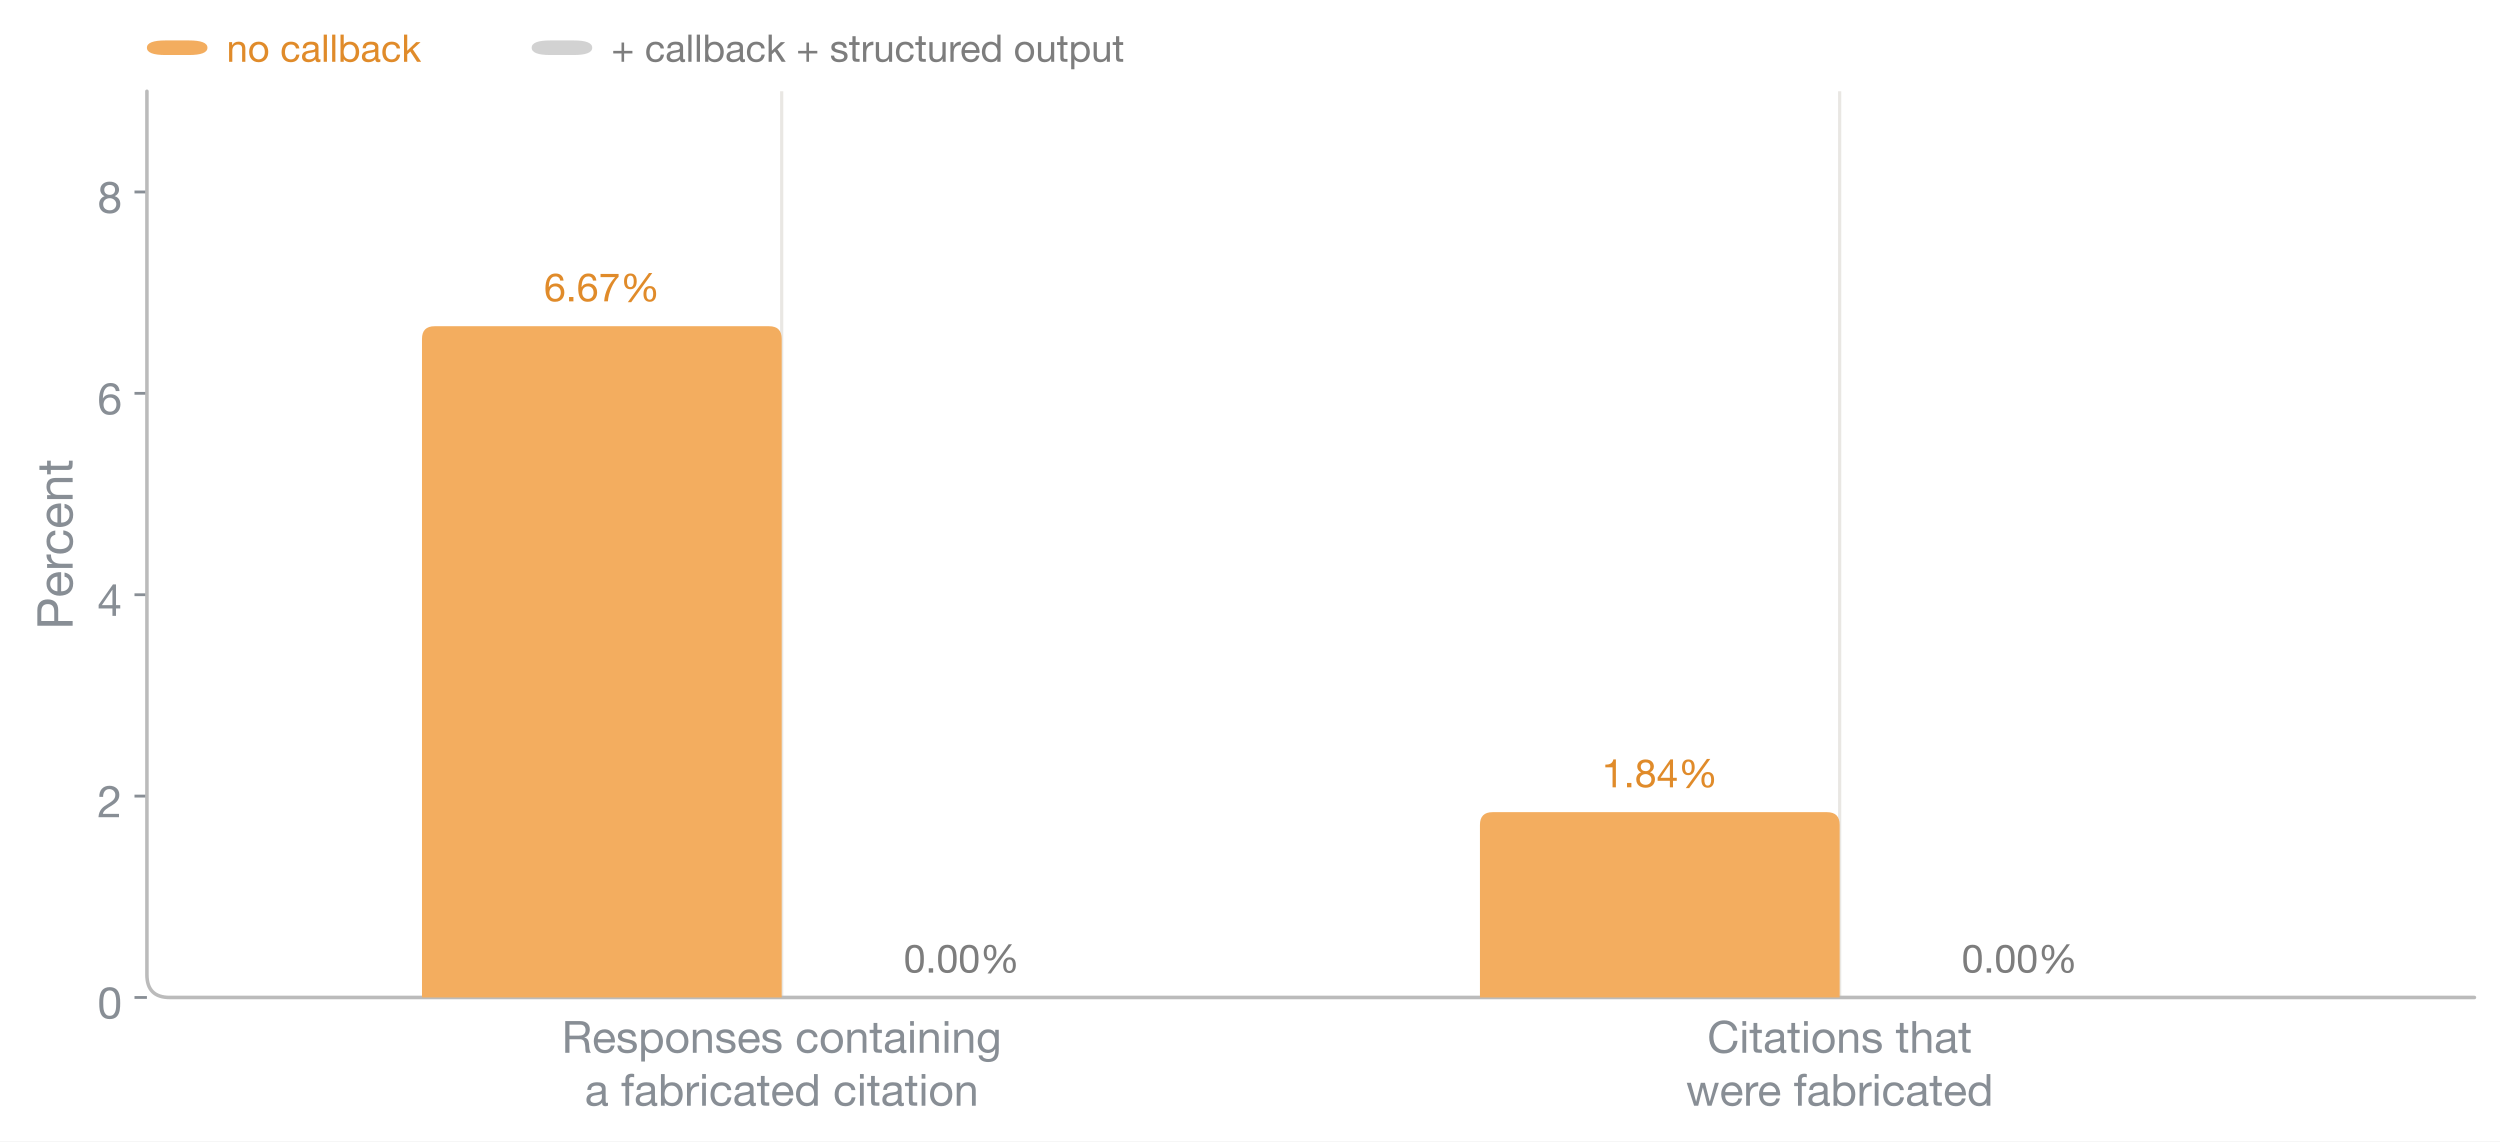
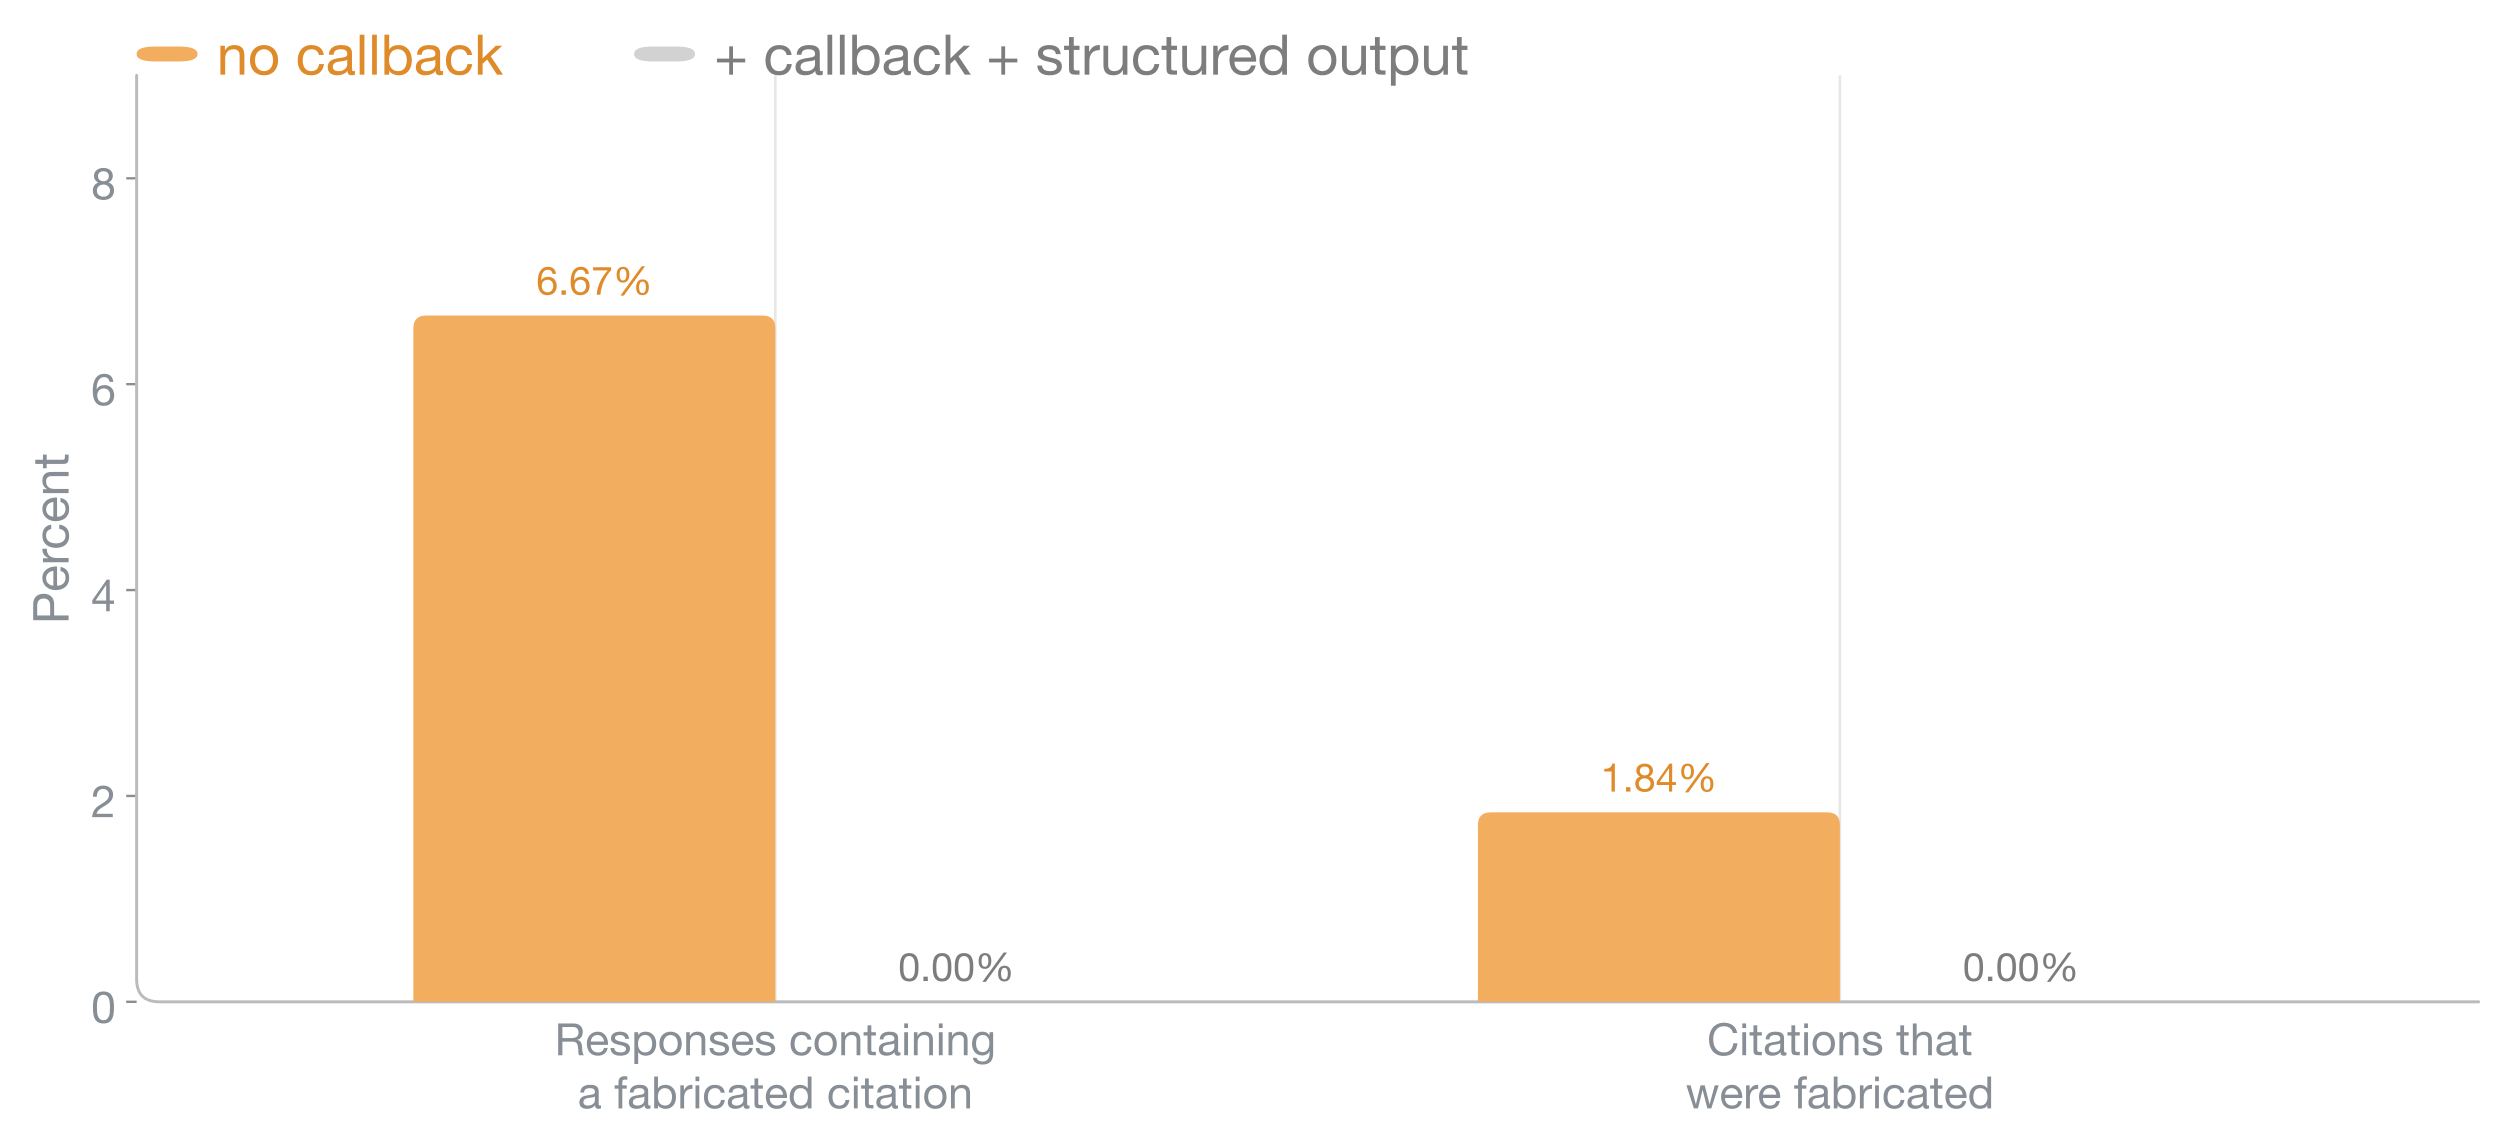
- <svg xmlns="http://www.w3.org/2000/svg" xmlns:xlink="http://www.w3.org/1999/xlink" width="704.064pt" height="321.44pt" viewBox="0 0 704.064 321.44" version="1.1">
+ <svg xmlns="http://www.w3.org/2000/svg" xmlns:xlink="http://www.w3.org/1999/xlink" width="841.996pt" height="383.902pt" viewBox="0 0 841.996 383.902" version="1.1">
  <defs>
    <style type="text/css">*{stroke-linejoin: round; stroke-linecap: butt}</style>
  </defs>
  <g id="figure_1">
    <g id="patch_1">
-       <path d="M 0 321.44  L 704.064 321.44  L 704.064 0  L 0 0  z " style="fill: #ffffff" />
+       <path d="M 0 383.902  L 841.996 383.902  L 841.996 0  L 0 0  z " style="fill: #ffffff" />
    </g>
    <g id="axes_1">
      <g id="patch_2">
-         <path d="M 41.376 280.915  L 696.864 280.915  L 696.864 25.706  L 41.376 25.706  z " style="fill: #ffffff" />
+         <path d="M 46.011 337.412  L 834.796 337.412  L 834.796 25.38  L 46.011 25.38  z " style="fill: #ffffff" />
      </g>
      <g id="matplotlib.axis_1">
        <g id="xtick_1">
          <g id="line2d_1">
-             <path d="M 220.145 280.915  L 220.145 25.706  " clip-path="url(#p38c1199df5)" style="fill: none; stroke: #e9e7e3; stroke-width: 0.9; stroke-linecap: square" />
+             <path d="M 261.134 337.412  L 261.134 25.38  " clip-path="url(#p7d09d16cf0)" style="fill: none; stroke: #e9e7e3; stroke-width: 0.9; stroke-linecap: square" />
          </g>
          <g id="line2d_2" />
          <g id="text_1">
-             <g style="fill: #888e95" transform="translate(158.2137 296.4899) scale(0.125 -0.125)">
+             <g style="fill: #888e95" transform="translate(186.8164 355.4019) scale(0.15 -0.15)">
              <defs>
                <path id="HelveticaNeue-39" d="M 499 4570  L 499 0  L 1107 0  L 1107 1952  L 2592 1952  Q 2816 1952 2950 1885  Q 3085 1818 3168 1706  Q 3251 1594 3289 1443  Q 3328 1293 3354 1126  Q 3386 960 3392 787  Q 3398 614 3404 464  Q 3411 314 3433 192  Q 3456 70 3520 0  L 4198 0  Q 4102 115 4054 265  Q 4006 416 3980 582  Q 3955 749 3948 921  Q 3942 1094 3930 1261  Q 3910 1427 3875 1580  Q 3840 1734 3766 1859  Q 3693 1984 3568 2073  Q 3443 2163 3245 2202  L 3245 2214  Q 3661 2330 3849 2643  Q 4038 2957 4038 3373  Q 4038 3930 3670 4250  Q 3302 4570 2650 4570  L 499 4570  z M 2374 2464  L 1107 2464  L 1107 4058  L 2618 4058  Q 3046 4058 3238 3840  Q 3430 3622 3430 3277  Q 3430 3027 3344 2870  Q 3258 2714 3114 2621  Q 2970 2528 2778 2496  Q 2586 2464 2374 2464  z " transform="scale(0.015625)" />
                <path id="HelveticaNeue-4c" d="M 2707 1971  L 806 1971  Q 819 2163 889 2332  Q 960 2502 1081 2630  Q 1203 2758 1372 2832  Q 1542 2906 1754 2906  Q 1958 2906 2128 2832  Q 2298 2758 2422 2633  Q 2547 2509 2620 2336  Q 2694 2163 2707 1971  z M 3232 1050  L 2694 1050  Q 2624 723 2403 563  Q 2182 403 1837 403  Q 1568 403 1369 492  Q 1171 582 1043 732  Q 915 883 857 1078  Q 800 1274 806 1491  L 3283 1491  Q 3296 1792 3229 2125  Q 3162 2458 2986 2739  Q 2810 3021 2518 3203  Q 2227 3386 1786 3386  Q 1446 3386 1161 3258  Q 877 3130 669 2899  Q 461 2669 345 2355  Q 230 2042 230 1664  Q 243 1286 342 966  Q 442 646 640 416  Q 838 186 1129 58  Q 1421 -70 1818 -70  Q 2381 -70 2752 211  Q 3123 493 3232 1050  z " transform="scale(0.015625)" />
                <path id="HelveticaNeue-5a" d="M 742 1043  L 198 1043  Q 211 736 326 521  Q 442 307 634 176  Q 826 45 1075 -12  Q 1325 -70 1600 -70  Q 1850 -70 2102 -22  Q 2355 26 2556 147  Q 2758 269 2883 467  Q 3008 666 3008 966  Q 3008 1203 2915 1363  Q 2822 1523 2672 1628  Q 2522 1734 2326 1798  Q 2131 1862 1926 1907  Q 1734 1952 1542 1993  Q 1350 2035 1196 2096  Q 1043 2157 944 2249  Q 845 2342 845 2483  Q 845 2611 909 2691  Q 973 2771 1075 2819  Q 1178 2867 1302 2886  Q 1427 2906 1549 2906  Q 1683 2906 1814 2877  Q 1946 2848 2054 2784  Q 2163 2720 2233 2614  Q 2304 2509 2317 2349  L 2861 2349  Q 2842 2650 2733 2851  Q 2624 3053 2441 3171  Q 2259 3290 2022 3338  Q 1786 3386 1504 3386  Q 1286 3386 1065 3331  Q 845 3277 669 3165  Q 493 3053 381 2873  Q 269 2694 269 2445  Q 269 2125 429 1945  Q 589 1766 829 1667  Q 1069 1568 1350 1513  Q 1632 1459 1872 1392  Q 2112 1325 2272 1216  Q 2432 1107 2432 896  Q 2432 742 2355 643  Q 2278 544 2160 493  Q 2042 442 1901 422  Q 1760 403 1632 403  Q 1466 403 1309 435  Q 1152 467 1027 540  Q 902 614 825 739  Q 749 864 742 1043  z " transform="scale(0.015625)" />
                <path id="HelveticaNeue-57" d="M 429 3309  L 429 -1261  L 973 -1261  L 973 442  L 986 442  Q 1075 294 1206 195  Q 1338 96 1485 38  Q 1632 -19 1782 -44  Q 1933 -70 2054 -70  Q 2432 -70 2717 64  Q 3002 198 3190 432  Q 3379 666 3472 979  Q 3565 1293 3565 1645  Q 3565 1997 3469 2310  Q 3373 2624 3184 2864  Q 2995 3104 2710 3245  Q 2426 3386 2042 3386  Q 1696 3386 1408 3261  Q 1120 3136 986 2861  L 973 2861  L 973 3309  L 429 3309  z M 2989 1683  Q 2989 1440 2937 1209  Q 2886 979 2771 800  Q 2656 621 2467 512  Q 2278 403 1997 403  Q 1715 403 1516 508  Q 1318 614 1193 787  Q 1069 960 1011 1187  Q 954 1414 954 1658  Q 954 1888 1008 2112  Q 1062 2336 1184 2512  Q 1306 2688 1498 2797  Q 1690 2906 1965 2906  Q 2227 2906 2422 2803  Q 2618 2701 2742 2528  Q 2867 2355 2928 2134  Q 2989 1914 2989 1683  z " transform="scale(0.015625)" />
                <path id="HelveticaNeue-56" d="M 806 1651  Q 806 1952 886 2185  Q 966 2419 1107 2579  Q 1248 2739 1437 2822  Q 1626 2906 1837 2906  Q 2048 2906 2237 2822  Q 2426 2739 2566 2579  Q 2707 2419 2787 2185  Q 2867 1952 2867 1651  Q 2867 1350 2787 1116  Q 2707 883 2566 726  Q 2426 570 2237 486  Q 2048 403 1837 403  Q 1626 403 1437 486  Q 1248 570 1107 726  Q 966 883 886 1116  Q 806 1350 806 1651  z M 230 1651  Q 230 1286 332 972  Q 435 659 640 425  Q 845 192 1145 61  Q 1446 -70 1837 -70  Q 2234 -70 2531 61  Q 2829 192 3033 425  Q 3238 659 3340 972  Q 3443 1286 3443 1651  Q 3443 2016 3340 2333  Q 3238 2650 3033 2883  Q 2829 3117 2531 3251  Q 2234 3386 1837 3386  Q 1446 3386 1145 3251  Q 845 3117 640 2883  Q 435 2650 332 2333  Q 230 2016 230 1651  z " transform="scale(0.015625)" />
                <path id="HelveticaNeue-55" d="M 410 3309  L 410 0  L 954 0  L 954 1869  Q 954 2093 1014 2281  Q 1075 2470 1196 2611  Q 1318 2752 1500 2829  Q 1683 2906 1933 2906  Q 2246 2906 2425 2726  Q 2605 2547 2605 2240  L 2605 0  L 3149 0  L 3149 2176  Q 3149 2445 3094 2665  Q 3040 2886 2905 3046  Q 2771 3206 2553 3296  Q 2336 3386 2010 3386  Q 1274 3386 934 2784  L 922 2784  L 922 3309  L 410 3309  z " transform="scale(0.015625)" />
                <path id="HelveticaNeue-3" transform="scale(0.015625)" />
                <path id="HelveticaNeue-4a" d="M 2656 2246  L 3219 2246  Q 3187 2541 3065 2755  Q 2944 2970 2755 3110  Q 2566 3251 2320 3318  Q 2074 3386 1792 3386  Q 1402 3386 1107 3248  Q 813 3110 617 2870  Q 422 2630 326 2307  Q 230 1984 230 1613  Q 230 1242 329 931  Q 429 621 624 397  Q 819 173 1110 51  Q 1402 -70 1779 -70  Q 2413 -70 2781 262  Q 3149 595 3238 1210  L 2682 1210  Q 2630 826 2403 614  Q 2176 403 1773 403  Q 1517 403 1331 505  Q 1146 608 1030 777  Q 915 947 860 1164  Q 806 1382 806 1613  Q 806 1862 857 2096  Q 909 2330 1027 2509  Q 1146 2688 1344 2797  Q 1542 2906 1837 2906  Q 2182 2906 2387 2733  Q 2592 2560 2656 2246  z " transform="scale(0.015625)" />
                <path id="HelveticaNeue-5b" d="M 1165 3309  L 1165 4301  L 621 4301  L 621 3309  L 58 3309  L 58 2829  L 621 2829  L 621 723  Q 621 493 665 352  Q 710 211 803 134  Q 896 58 1046 29  Q 1197 0 1408 0  L 1824 0  L 1824 480  L 1574 480  Q 1446 480 1366 489  Q 1286 499 1241 531  Q 1197 563 1181 620  Q 1165 678 1165 774  L 1165 2829  L 1824 2829  L 1824 3309  L 1165 3309  z " transform="scale(0.015625)" />
                <path id="HelveticaNeue-48" d="M 3341 13  Q 3200 -70 2950 -70  Q 2739 -70 2614 48  Q 2490 166 2490 435  Q 2266 166 1968 48  Q 1670 -70 1325 -70  Q 1101 -70 899 -19  Q 698 32 550 141  Q 403 250 316 426  Q 230 602 230 851  Q 230 1133 326 1312  Q 422 1491 579 1603  Q 736 1715 937 1772  Q 1139 1830 1350 1869  Q 1574 1914 1776 1936  Q 1978 1958 2131 2000  Q 2285 2042 2374 2122  Q 2464 2202 2464 2355  Q 2464 2534 2397 2643  Q 2330 2752 2224 2809  Q 2118 2867 1987 2886  Q 1856 2906 1728 2906  Q 1382 2906 1152 2774  Q 922 2643 902 2278  L 358 2278  Q 371 2586 486 2797  Q 602 3008 794 3139  Q 986 3270 1232 3328  Q 1478 3386 1760 3386  Q 1984 3386 2205 3354  Q 2426 3322 2605 3222  Q 2784 3123 2893 2944  Q 3002 2765 3002 2477  L 3002 774  Q 3002 582 3024 492  Q 3046 403 3174 403  Q 3245 403 3341 435  L 3341 13  z M 2458 1709  Q 2355 1632 2188 1597  Q 2022 1562 1840 1539  Q 1658 1517 1472 1488  Q 1286 1459 1139 1395  Q 992 1331 899 1212  Q 806 1094 806 890  Q 806 755 860 662  Q 915 570 1001 512  Q 1088 454 1203 428  Q 1318 403 1446 403  Q 1715 403 1907 476  Q 2099 550 2220 662  Q 2342 774 2400 905  Q 2458 1037 2458 1152  L 2458 1709  z " transform="scale(0.015625)" />
                <path id="HelveticaNeue-50" d="M 986 3904  L 986 4570  L 442 4570  L 442 3904  L 986 3904  z M 442 3309  L 442 0  L 986 0  L 986 3309  L 442 3309  z " transform="scale(0.015625)" />
                <path id="HelveticaNeue-4e" d="M 3264 282  L 3264 3309  L 2752 3309  L 2752 2835  L 2746 2835  Q 2598 3110 2336 3248  Q 2074 3386 1760 3386  Q 1331 3386 1036 3222  Q 742 3059 563 2806  Q 384 2554 307 2243  Q 230 1933 230 1638  Q 230 1299 323 995  Q 416 691 601 464  Q 787 237 1062 102  Q 1338 -32 1709 -32  Q 2029 -32 2313 112  Q 2598 256 2739 563  L 2752 563  L 2752 346  Q 2752 70 2697 -160  Q 2643 -390 2521 -553  Q 2400 -717 2214 -809  Q 2029 -902 1760 -902  Q 1626 -902 1478 -873  Q 1331 -845 1206 -781  Q 1082 -717 995 -614  Q 909 -512 902 -365  L 358 -365  Q 371 -634 499 -819  Q 627 -1005 822 -1120  Q 1018 -1235 1258 -1286  Q 1498 -1338 1728 -1338  Q 2522 -1338 2893 -934  Q 3264 -531 3264 282  z M 1741 442  Q 1472 442 1293 554  Q 1114 666 1005 848  Q 896 1030 851 1254  Q 806 1478 806 1702  Q 806 1939 860 2156  Q 915 2374 1033 2540  Q 1152 2707 1337 2806  Q 1523 2906 1786 2906  Q 2042 2906 2221 2803  Q 2400 2701 2512 2531  Q 2624 2362 2675 2150  Q 2726 1939 2726 1722  Q 2726 1491 2672 1260  Q 2618 1030 2502 848  Q 2387 666 2198 554  Q 2010 442 1741 442  z " transform="scale(0.015625)" />
              </defs>
              <use xlink:href="#HelveticaNeue-39" />
              <use xlink:href="#HelveticaNeue-4c" transform="translate(68.5 0)" />
              <use xlink:href="#HelveticaNeue-5a" transform="translate(122.2031 0)" />
              <use xlink:href="#HelveticaNeue-57" transform="translate(172.2031 0)" />
              <use xlink:href="#HelveticaNeue-56" transform="translate(231.5 0)" />
              <use xlink:href="#HelveticaNeue-55" transform="translate(288.9062 0)" />
              <use xlink:href="#HelveticaNeue-5a" transform="translate(344.5 0)" />
              <use xlink:href="#HelveticaNeue-4c" transform="translate(394.5 0)" />
              <use xlink:href="#HelveticaNeue-5a" transform="translate(448.2031 0)" />
              <use xlink:href="#HelveticaNeue-3" transform="translate(498.2031 0)" />
              <use xlink:href="#HelveticaNeue-4a" transform="translate(526 0)" />
              <use xlink:href="#HelveticaNeue-56" transform="translate(579.7031 0)" />
              <use xlink:href="#HelveticaNeue-55" transform="translate(637.1094 0)" />
              <use xlink:href="#HelveticaNeue-5b" transform="translate(692.7031 0)" />
              <use xlink:href="#HelveticaNeue-48" transform="translate(724.2031 0)" />
              <use xlink:href="#HelveticaNeue-50" transform="translate(777.9062 0)" />
              <use xlink:href="#HelveticaNeue-55" transform="translate(800.1094 0)" />
              <use xlink:href="#HelveticaNeue-50" transform="translate(855.7031 0)" />
              <use xlink:href="#HelveticaNeue-55" transform="translate(877.9062 0)" />
              <use xlink:href="#HelveticaNeue-4e" transform="translate(933.5 0)" />
            </g>
-             <g style="fill: #888e95" transform="translate(164.701 311.4024) scale(0.125 -0.125)">
+             <g style="fill: #888e95" transform="translate(194.6012 373.2969) scale(0.15 -0.15)">
              <defs>
                <path id="HelveticaNeue-4d" d="M 634 2829  L 634 0  L 1178 0  L 1178 2829  L 1818 2829  L 1818 3309  L 1178 3309  L 1178 3770  Q 1178 3987 1286 4064  Q 1395 4141 1594 4141  Q 1664 4141 1747 4131  Q 1830 4122 1901 4096  L 1901 4570  Q 1824 4595 1725 4608  Q 1626 4621 1549 4621  Q 1101 4621 867 4413  Q 634 4205 634 3802  L 634 3309  L 77 3309  L 77 2829  L 634 2829  z " transform="scale(0.015625)" />
                <path id="HelveticaNeue-49" d="M 429 4570  L 429 0  L 973 0  L 973 442  L 986 442  Q 1075 294 1206 195  Q 1338 96 1485 38  Q 1632 -19 1782 -44  Q 1933 -70 2054 -70  Q 2432 -70 2717 64  Q 3002 198 3190 432  Q 3379 666 3472 979  Q 3565 1293 3565 1645  Q 3565 1997 3469 2310  Q 3373 2624 3184 2864  Q 2995 3104 2710 3245  Q 2426 3386 2042 3386  Q 1696 3386 1408 3261  Q 1120 3136 986 2861  L 973 2861  L 973 4570  L 429 4570  z M 2989 1683  Q 2989 1440 2937 1209  Q 2886 979 2771 800  Q 2656 621 2467 512  Q 2278 403 1997 403  Q 1715 403 1516 508  Q 1318 614 1193 787  Q 1069 960 1011 1187  Q 954 1414 954 1658  Q 954 1888 1008 2112  Q 1062 2336 1184 2512  Q 1306 2688 1498 2797  Q 1690 2906 1965 2906  Q 2227 2906 2422 2803  Q 2618 2701 2742 2528  Q 2867 2355 2928 2134  Q 2989 1914 2989 1683  z " transform="scale(0.015625)" />
                <path id="HelveticaNeue-59" d="M 390 3309  L 390 0  L 934 0  L 934 1472  Q 934 1792 998 2038  Q 1062 2285 1203 2457  Q 1344 2630 1574 2720  Q 1805 2810 2131 2810  L 2131 3386  Q 1690 3398 1402 3206  Q 1114 3014 915 2611  L 902 2611  L 902 3309  L 390 3309  z " transform="scale(0.015625)" />
                <path id="HelveticaNeue-4b" d="M 806 1626  Q 806 1869 857 2099  Q 909 2330 1024 2509  Q 1139 2688 1331 2797  Q 1523 2906 1798 2906  Q 2080 2906 2278 2800  Q 2477 2694 2601 2521  Q 2726 2349 2784 2121  Q 2842 1894 2842 1651  Q 2842 1421 2787 1197  Q 2733 973 2611 797  Q 2490 621 2298 512  Q 2106 403 1830 403  Q 1568 403 1373 505  Q 1178 608 1053 781  Q 928 954 867 1174  Q 806 1395 806 1626  z M 3366 0  L 3366 4570  L 2822 4570  L 2822 2867  L 2810 2867  Q 2720 3014 2589 3113  Q 2458 3213 2310 3273  Q 2163 3334 2016 3360  Q 1869 3386 1741 3386  Q 1363 3386 1078 3248  Q 794 3110 605 2876  Q 416 2643 323 2329  Q 230 2016 230 1664  Q 230 1312 326 998  Q 422 685 611 448  Q 800 211 1085 70  Q 1370 -70 1754 -70  Q 2099 -70 2387 51  Q 2675 173 2810 448  L 2822 448  L 2822 0  L 3366 0  z " transform="scale(0.015625)" />
              </defs>
              <use xlink:href="#HelveticaNeue-48" />
              <use xlink:href="#HelveticaNeue-3" transform="translate(53.70312 0)" />
              <use xlink:href="#HelveticaNeue-4d" transform="translate(81.5 0)" />
              <use xlink:href="#HelveticaNeue-48" transform="translate(111.0938 0)" />
              <use xlink:href="#HelveticaNeue-49" transform="translate(164.7969 0)" />
              <use xlink:href="#HelveticaNeue-59" transform="translate(224.0938 0)" />
              <use xlink:href="#HelveticaNeue-50" transform="translate(257.3906 0)" />
              <use xlink:href="#HelveticaNeue-4a" transform="translate(279.5938 0)" />
              <use xlink:href="#HelveticaNeue-48" transform="translate(333.2969 0)" />
              <use xlink:href="#HelveticaNeue-5b" transform="translate(387 0)" />
              <use xlink:href="#HelveticaNeue-4c" transform="translate(418.5 0)" />
              <use xlink:href="#HelveticaNeue-4b" transform="translate(472.2031 0)" />
              <use xlink:href="#HelveticaNeue-3" transform="translate(531.5 0)" />
              <use xlink:href="#HelveticaNeue-4a" transform="translate(559.2969 0)" />
              <use xlink:href="#HelveticaNeue-50" transform="translate(613 0)" />
              <use xlink:href="#HelveticaNeue-5b" transform="translate(635.2031 0)" />
              <use xlink:href="#HelveticaNeue-48" transform="translate(666.7031 0)" />
              <use xlink:href="#HelveticaNeue-5b" transform="translate(720.4062 0)" />
              <use xlink:href="#HelveticaNeue-50" transform="translate(751.9062 0)" />
              <use xlink:href="#HelveticaNeue-56" transform="translate(774.1094 0)" />
              <use xlink:href="#HelveticaNeue-55" transform="translate(831.5156 0)" />
            </g>
          </g>
        </g>
        <g id="xtick_2">
          <g id="line2d_3">
-             <path d="M 518.094 280.915  L 518.094 25.706  " clip-path="url(#p38c1199df5)" style="fill: none; stroke: #e9e7e3; stroke-width: 0.9; stroke-linecap: square" />
+             <path d="M 619.673 337.412  L 619.673 25.38  " clip-path="url(#p7d09d16cf0)" style="fill: none; stroke: #e9e7e3; stroke-width: 0.9; stroke-linecap: square" />
          </g>
          <g id="line2d_4" />
          <g id="text_2">
-             <g style="fill: #888e95" transform="translate(480.8188 296.4899) scale(0.125 -0.125)">
+             <g style="fill: #888e95" transform="translate(574.9426 355.4019) scale(0.15 -0.15)">
              <defs>
                <path id="HelveticaNeue-2a" d="M 3712 3194  L 4320 3194  Q 4269 3558 4102 3836  Q 3936 4115 3686 4300  Q 3437 4486 3117 4582  Q 2797 4678 2438 4678  Q 1914 4678 1507 4489  Q 1101 4301 829 3974  Q 557 3648 416 3209  Q 275 2771 275 2272  Q 275 1773 406 1337  Q 538 902 800 582  Q 1062 262 1459 80  Q 1856 -102 2387 -102  Q 3264 -102 3769 378  Q 4275 858 4365 1722  L 3757 1722  Q 3738 1440 3642 1197  Q 3546 954 3376 778  Q 3206 602 2972 502  Q 2739 403 2438 403  Q 2029 403 1734 556  Q 1440 710 1251 969  Q 1062 1229 972 1577  Q 883 1926 883 2317  Q 883 2675 972 3008  Q 1062 3341 1251 3600  Q 1440 3859 1731 4012  Q 2022 4166 2432 4166  Q 2912 4166 3261 3923  Q 3610 3680 3712 3194  z " transform="scale(0.015625)" />
                <path id="HelveticaNeue-4f" d="M 410 4570  L 410 0  L 954 0  L 954 1869  Q 954 2093 1014 2281  Q 1075 2470 1196 2611  Q 1318 2752 1500 2829  Q 1683 2906 1933 2906  Q 2246 2906 2425 2726  Q 2605 2547 2605 2240  L 2605 0  L 3149 0  L 3149 2176  Q 3149 2445 3094 2665  Q 3040 2886 2905 3046  Q 2771 3206 2553 3296  Q 2336 3386 2010 3386  Q 1862 3386 1705 3354  Q 1549 3322 1405 3254  Q 1261 3187 1145 3081  Q 1030 2976 966 2822  L 954 2822  L 954 4570  L 410 4570  z " transform="scale(0.015625)" />
              </defs>
              <use xlink:href="#HelveticaNeue-2a" />
              <use xlink:href="#HelveticaNeue-50" transform="translate(72.20312 0)" />
              <use xlink:href="#HelveticaNeue-5b" transform="translate(94.40625 0)" />
              <use xlink:href="#HelveticaNeue-48" transform="translate(125.9062 0)" />
              <use xlink:href="#HelveticaNeue-5b" transform="translate(179.6094 0)" />
              <use xlink:href="#HelveticaNeue-50" transform="translate(211.1094 0)" />
              <use xlink:href="#HelveticaNeue-56" transform="translate(233.3125 0)" />
              <use xlink:href="#HelveticaNeue-55" transform="translate(290.7188 0)" />
              <use xlink:href="#HelveticaNeue-5a" transform="translate(346.3125 0)" />
              <use xlink:href="#HelveticaNeue-3" transform="translate(396.3125 0)" />
              <use xlink:href="#HelveticaNeue-5b" transform="translate(424.1094 0)" />
              <use xlink:href="#HelveticaNeue-4f" transform="translate(455.6094 0)" />
              <use xlink:href="#HelveticaNeue-48" transform="translate(511.2031 0)" />
              <use xlink:href="#HelveticaNeue-5b" transform="translate(564.9062 0)" />
            </g>
-             <g style="fill: #888e95" transform="translate(474.8129 311.4024) scale(0.125 -0.125)">
+             <g style="fill: #888e95" transform="translate(567.7355 373.2969) scale(0.15 -0.15)">
              <defs>
                <path id="HelveticaNeue-5e" d="M 3686 0  L 4742 3309  L 4179 3309  L 3437 602  L 3424 602  L 2733 3309  L 2138 3309  L 1472 602  L 1459 602  L 710 3309  L 109 3309  L 1171 0  L 1760 0  L 2426 2630  L 2438 2630  L 3110 0  L 3686 0  z " transform="scale(0.015625)" />
              </defs>
              <use xlink:href="#HelveticaNeue-5e" />
              <use xlink:href="#HelveticaNeue-4c" transform="translate(75.79688 0)" />
              <use xlink:href="#HelveticaNeue-59" transform="translate(129.5 0)" />
              <use xlink:href="#HelveticaNeue-4c" transform="translate(161 0)" />
              <use xlink:href="#HelveticaNeue-3" transform="translate(214.7031 0)" />
              <use xlink:href="#HelveticaNeue-4d" transform="translate(242.5 0)" />
              <use xlink:href="#HelveticaNeue-48" transform="translate(272.0938 0)" />
              <use xlink:href="#HelveticaNeue-49" transform="translate(325.7969 0)" />
              <use xlink:href="#HelveticaNeue-59" transform="translate(385.0938 0)" />
              <use xlink:href="#HelveticaNeue-50" transform="translate(418.3906 0)" />
              <use xlink:href="#HelveticaNeue-4a" transform="translate(440.5938 0)" />
              <use xlink:href="#HelveticaNeue-48" transform="translate(494.2969 0)" />
              <use xlink:href="#HelveticaNeue-5b" transform="translate(548 0)" />
              <use xlink:href="#HelveticaNeue-4c" transform="translate(579.5 0)" />
              <use xlink:href="#HelveticaNeue-4b" transform="translate(633.2031 0)" />
            </g>
          </g>
        </g>
      </g>
      <g id="matplotlib.axis_2">
        <g id="ytick_1">
          <g id="line2d_5">
            <defs>
-               <path id="m4cc094e9b5" d="M 0 0  L -3.5 0  " style="stroke: #888e95; stroke-width: 0.8" />
+               <path id="mcdef569fa8" d="M 0 0  L -3.5 0  " style="stroke: #888e95; stroke-width: 0.8" />
            </defs>
            <g>
-               <use xlink:href="#m4cc094e9b5" x="41.376" y="280.915" style="fill: #888e95; stroke: #888e95; stroke-width: 0.8" />
+               <use xlink:href="#mcdef569fa8" x="46.011" y="337.412" style="fill: #888e95; stroke: #888e95; stroke-width: 0.8" />
            </g>
          </g>
          <g id="text_3">
-             <g style="fill: #888e95" transform="translate(27.42679 286.8649) scale(0.125 -0.125)">
+             <g style="fill: #888e95" transform="translate(30.67214 344.5519) scale(0.15 -0.15)">
              <defs>
                <path id="HelveticaNeue-17" d="M 845 2234  Q 845 2400 848 2601  Q 851 2803 880 3004  Q 909 3206 963 3398  Q 1018 3590 1123 3734  Q 1229 3878 1389 3968  Q 1549 4058 1779 4058  Q 2010 4058 2170 3968  Q 2330 3878 2435 3734  Q 2541 3590 2595 3398  Q 2650 3206 2678 3004  Q 2707 2803 2710 2601  Q 2714 2400 2714 2234  Q 2714 1978 2698 1661  Q 2682 1344 2595 1065  Q 2509 787 2317 595  Q 2125 403 1779 403  Q 1434 403 1242 595  Q 1050 787 963 1065  Q 877 1344 861 1661  Q 845 1978 845 2234  z M 269 2227  Q 269 1978 281 1709  Q 294 1440 345 1184  Q 397 928 493 701  Q 589 474 755 301  Q 922 128 1174 29  Q 1427 -70 1779 -70  Q 2138 -70 2387 29  Q 2637 128 2803 301  Q 2970 474 3066 701  Q 3162 928 3213 1184  Q 3264 1440 3277 1709  Q 3290 1978 3290 2227  Q 3290 2477 3277 2745  Q 3264 3014 3213 3270  Q 3162 3526 3066 3756  Q 2970 3987 2803 4160  Q 2637 4333 2384 4435  Q 2131 4538 1779 4538  Q 1427 4538 1174 4435  Q 922 4333 755 4160  Q 589 3987 493 3756  Q 397 3526 345 3270  Q 294 3014 281 2745  Q 269 2477 269 2227  z " transform="scale(0.015625)" />
              </defs>
              <use xlink:href="#HelveticaNeue-17" />
            </g>
          </g>
        </g>
        <g id="ytick_2">
          <g id="line2d_6">
            <g>
-               <use xlink:href="#m4cc094e9b5" x="41.376" y="224.202" style="fill: #888e95; stroke: #888e95; stroke-width: 0.8" />
+               <use xlink:href="#mcdef569fa8" x="46.011" y="268.071" style="fill: #888e95; stroke: #888e95; stroke-width: 0.8" />
            </g>
          </g>
          <g id="text_4">
-             <g style="fill: #888e95" transform="translate(27.42679 230.1519) scale(0.125 -0.125)">
+             <g style="fill: #888e95" transform="translate(30.67214 275.2114) scale(0.15 -0.15)">
              <defs>
                <path id="HelveticaNeue-19" d="M 282 2931  L 826 2931  Q 819 3136 867 3337  Q 915 3539 1024 3699  Q 1133 3859 1302 3958  Q 1472 4058 1709 4058  Q 1888 4058 2048 4000  Q 2208 3942 2326 3833  Q 2445 3725 2515 3574  Q 2586 3424 2586 3238  Q 2586 3002 2512 2822  Q 2438 2643 2294 2489  Q 2150 2336 1932 2185  Q 1715 2035 1427 1856  Q 1190 1715 972 1555  Q 755 1395 582 1184  Q 410 973 298 688  Q 186 403 154 0  L 3117 0  L 3117 480  L 787 480  Q 826 691 950 854  Q 1075 1018 1251 1158  Q 1427 1299 1638 1424  Q 1850 1549 2061 1677  Q 2272 1811 2470 1958  Q 2669 2106 2822 2288  Q 2976 2470 3069 2700  Q 3162 2931 3162 3232  Q 3162 3552 3050 3795  Q 2938 4038 2746 4201  Q 2554 4365 2294 4451  Q 2035 4538 1741 4538  Q 1382 4538 1100 4416  Q 819 4294 630 4080  Q 442 3866 352 3571  Q 262 3277 282 2931  z " transform="scale(0.015625)" />
              </defs>
              <use xlink:href="#HelveticaNeue-19" />
            </g>
          </g>
        </g>
        <g id="ytick_3">
          <g id="line2d_7">
            <g>
-               <use xlink:href="#m4cc094e9b5" x="41.376" y="167.489" style="fill: #888e95; stroke: #888e95; stroke-width: 0.8" />
+               <use xlink:href="#mcdef569fa8" x="46.011" y="198.731" style="fill: #888e95; stroke: #888e95; stroke-width: 0.8" />
            </g>
          </g>
          <g id="text_5">
-             <g style="fill: #888e95" transform="translate(27.42679 173.4389) scale(0.125 -0.125)">
+             <g style="fill: #888e95" transform="translate(30.67214 205.871) scale(0.15 -0.15)">
              <defs>
                <path id="HelveticaNeue-1b" d="M 2170 1542  L 646 1542  L 2157 3763  L 2170 3763  L 2170 1542  z M 2682 1542  L 2682 4538  L 2246 4538  L 179 1587  L 179 1062  L 2170 1062  L 2170 0  L 2682 0  L 2682 1062  L 3296 1062  L 3296 1542  L 2682 1542  z " transform="scale(0.015625)" />
              </defs>
              <use xlink:href="#HelveticaNeue-1b" />
            </g>
          </g>
        </g>
        <g id="ytick_4">
          <g id="line2d_8">
            <g>
-               <use xlink:href="#m4cc094e9b5" x="41.376" y="110.776" style="fill: #888e95; stroke: #888e95; stroke-width: 0.8" />
+               <use xlink:href="#mcdef569fa8" x="46.011" y="129.39" style="fill: #888e95; stroke: #888e95; stroke-width: 0.8" />
            </g>
          </g>
          <g id="text_6">
-             <g style="fill: #888e95" transform="translate(27.42679 116.7259) scale(0.125 -0.125)">
+             <g style="fill: #888e95" transform="translate(30.67214 136.5305) scale(0.15 -0.15)">
              <defs>
                <path id="HelveticaNeue-1d" d="M 2650 3379  L 3194 3379  Q 3142 3942 2809 4240  Q 2477 4538 1914 4538  Q 1427 4538 1107 4333  Q 787 4128 595 3789  Q 403 3450 323 3011  Q 243 2573 243 2106  Q 243 1747 297 1363  Q 352 979 518 659  Q 685 339 992 134  Q 1299 -70 1805 -70  Q 2234 -70 2525 74  Q 2816 218 2992 438  Q 3168 659 3245 928  Q 3322 1197 3322 1446  Q 3322 1760 3226 2029  Q 3130 2298 2954 2496  Q 2778 2694 2518 2806  Q 2259 2918 1933 2918  Q 1562 2918 1277 2777  Q 992 2637 800 2323  L 787 2336  Q 794 2598 838 2899  Q 883 3200 1001 3459  Q 1120 3718 1331 3888  Q 1542 4058 1888 4058  Q 2214 4058 2412 3872  Q 2611 3686 2650 3379  z M 1830 2438  Q 2061 2438 2233 2355  Q 2406 2272 2521 2134  Q 2637 1997 2691 1808  Q 2746 1619 2746 1408  Q 2746 1210 2685 1027  Q 2624 845 2509 704  Q 2394 563 2224 483  Q 2054 403 1830 403  Q 1606 403 1430 483  Q 1254 563 1136 697  Q 1018 832 954 1017  Q 890 1203 890 1414  Q 890 1626 950 1814  Q 1011 2003 1132 2140  Q 1254 2278 1427 2358  Q 1600 2438 1830 2438  z " transform="scale(0.015625)" />
              </defs>
              <use xlink:href="#HelveticaNeue-1d" />
            </g>
          </g>
        </g>
        <g id="ytick_5">
          <g id="line2d_9">
            <g>
-               <use xlink:href="#m4cc094e9b5" x="41.376" y="54.063" style="fill: #888e95; stroke: #888e95; stroke-width: 0.8" />
+               <use xlink:href="#mcdef569fa8" x="46.011" y="60.05" style="fill: #888e95; stroke: #888e95; stroke-width: 0.8" />
            </g>
          </g>
          <g id="text_7">
-             <g style="fill: #888e95" transform="translate(27.42679 60.01289) scale(0.125 -0.125)">
+             <g style="fill: #888e95" transform="translate(30.67214 67.18999) scale(0.15 -0.15)">
              <defs>
                <path id="HelveticaNeue-1f" d="M 992 3360  Q 992 3533 1056 3661  Q 1120 3789 1225 3878  Q 1331 3968 1478 4013  Q 1626 4058 1786 4058  Q 2118 4058 2332 3882  Q 2547 3706 2547 3360  Q 2547 3014 2336 2822  Q 2125 2630 1798 2630  Q 1632 2630 1485 2675  Q 1338 2720 1229 2809  Q 1120 2899 1056 3036  Q 992 3174 992 3360  z M 416 3379  Q 416 3072 589 2813  Q 762 2554 1050 2438  Q 666 2304 461 2006  Q 256 1709 256 1306  Q 256 960 374 701  Q 493 442 701 269  Q 909 96 1190 13  Q 1472 -70 1798 -70  Q 2112 -70 2387 19  Q 2662 109 2864 285  Q 3066 461 3184 717  Q 3302 973 3302 1306  Q 3302 1728 3104 2019  Q 2906 2310 2496 2438  Q 2784 2566 2953 2819  Q 3123 3072 3123 3379  Q 3123 3597 3046 3805  Q 2970 4013 2806 4176  Q 2643 4339 2380 4438  Q 2118 4538 1747 4538  Q 1485 4538 1245 4461  Q 1005 4384 819 4237  Q 634 4090 525 3875  Q 416 3661 416 3379  z M 832 1280  Q 832 1478 905 1638  Q 979 1798 1110 1913  Q 1242 2029 1418 2089  Q 1594 2150 1792 2150  Q 1984 2150 2153 2083  Q 2323 2016 2451 1901  Q 2579 1786 2652 1629  Q 2726 1472 2726 1286  Q 2726 1094 2659 934  Q 2592 774 2467 656  Q 2342 538 2172 470  Q 2003 403 1798 403  Q 1376 403 1104 636  Q 832 870 832 1280  z " transform="scale(0.015625)" />
              </defs>
              <use xlink:href="#HelveticaNeue-1f" />
            </g>
          </g>
        </g>
        <g id="text_8">
-           <g style="fill: #888e95" transform="translate(20.46 177.3026) rotate(-90) scale(0.139286 -0.139286)">
+           <g style="fill: #888e95" transform="translate(23.112 210.1862) rotate(-90) scale(0.167143 -0.167143)">
            <defs>
              <path id="HelveticaNeue-37" d="M 1107 2381  L 1107 4058  L 2298 4058  Q 2816 4058 3056 3843  Q 3296 3629 3296 3219  Q 3296 2810 3056 2592  Q 2816 2374 2298 2381  L 1107 2381  z M 499 4570  L 499 0  L 1107 0  L 1107 1869  L 2502 1869  Q 3194 1862 3549 2220  Q 3904 2579 3904 3219  Q 3904 3859 3549 4214  Q 3194 4570 2502 4570  L 499 4570  z " transform="scale(0.015625)" />
            </defs>
            <use xlink:href="#HelveticaNeue-37" />
            <use xlink:href="#HelveticaNeue-4c" transform="translate(64.79688 0)" />
            <use xlink:href="#HelveticaNeue-59" transform="translate(118.5 0)" />
            <use xlink:href="#HelveticaNeue-4a" transform="translate(150 0)" />
            <use xlink:href="#HelveticaNeue-4c" transform="translate(203.7031 0)" />
            <use xlink:href="#HelveticaNeue-55" transform="translate(257.4062 0)" />
            <use xlink:href="#HelveticaNeue-5b" transform="translate(313 0)" />
          </g>
        </g>
      </g>
      <g id="patch_3">
-         <path d="M 41.376 25.706  L 41.376 274.486  Q 41.376 280.915 47.805 280.915  L 696.864 280.915  " style="fill: none; stroke: #bbbbbb; stroke-linecap: round" />
+         <path d="M 46.011 25.38  L 46.011 329.698  Q 46.011 337.412 53.725 337.412  L 834.796 337.412  " style="fill: none; stroke: #bbbbbb; stroke-linecap: round" />
      </g>
      <g id="patch_4">
-         <path d="M 118.843 280.915  L 118.843 95.443  Q 118.843 91.872 122.414 91.872  L 216.574 91.872  Q 220.145 91.872 220.145 95.443  L 220.145 280.915  z " clip-path="url(#p38c1199df5)" style="fill: #f3ad5f" />
+         <path d="M 139.231 337.412  L 139.231 110.563  Q 139.231 106.277 143.517 106.277  L 256.849 106.277  Q 261.134 106.277 261.134 110.563  L 261.134 337.412  z " clip-path="url(#p7d09d16cf0)" style="fill: #f3ad5f" />
      </g>
      <g id="patch_5">
-         <path d="M 416.792 280.915  L 416.792 232.296  Q 416.792 228.725 420.363 228.725  L 514.523 228.725  Q 518.094 228.725 518.094 232.296  L 518.094 280.915  z " clip-path="url(#p38c1199df5)" style="fill: #f3ad5f" />
+         <path d="M 497.77 337.412  L 497.77 277.887  Q 497.77 273.602 502.056 273.602  L 615.387 273.602  Q 619.673 273.602 619.673 277.887  L 619.673 337.412  z " clip-path="url(#p7d09d16cf0)" style="fill: #f3ad5f" />
      </g>
      <g id="text_9">
-         <g style="fill: #e08b2a" transform="translate(153.187 84.87155) scale(0.110714 -0.110714)">
+         <g style="fill: #e08b2a" transform="translate(180.6144 99.27698) scale(0.132857 -0.132857)">
          <defs>
            <path id="HelveticaNeue-15" d="M 531 710  L 531 0  L 1242 0  L 1242 710  L 531 710  z " transform="scale(0.015625)" />
            <path id="HelveticaNeue-1e" d="M 3258 3994  L 3258 4461  L 320 4461  L 320 3949  L 2701 3949  Q 2342 3571 2032 3123  Q 1722 2675 1485 2172  Q 1248 1670 1097 1123  Q 947 576 909 0  L 1517 0  Q 1549 531 1696 1094  Q 1843 1658 2076 2189  Q 2310 2720 2611 3187  Q 2912 3654 3258 3994  z " transform="scale(0.015625)" />
            <path id="HelveticaNeue-c" d="M 1069 3251  Q 1069 3398 1088 3561  Q 1107 3725 1168 3862  Q 1229 4000 1337 4093  Q 1446 4186 1626 4186  Q 1811 4186 1916 4093  Q 2022 4000 2080 3862  Q 2138 3725 2154 3561  Q 2170 3398 2170 3258  Q 2170 3110 2150 2944  Q 2131 2778 2070 2640  Q 2010 2502 1901 2412  Q 1792 2323 1606 2323  Q 1427 2323 1321 2416  Q 1216 2509 1158 2646  Q 1101 2784 1085 2947  Q 1069 3110 1069 3251  z M 589 3238  Q 589 2976 643 2745  Q 698 2515 819 2342  Q 941 2170 1139 2070  Q 1338 1971 1626 1971  Q 1907 1971 2099 2080  Q 2291 2189 2416 2365  Q 2541 2541 2595 2774  Q 2650 3008 2650 3258  Q 2650 3520 2602 3753  Q 2554 3987 2435 4160  Q 2317 4333 2121 4435  Q 1926 4538 1626 4538  Q 1331 4538 1132 4432  Q 934 4326 812 4147  Q 691 3968 640 3734  Q 589 3501 589 3238  z M 4230 1203  Q 4230 1350 4249 1513  Q 4269 1677 4329 1814  Q 4390 1952 4499 2045  Q 4608 2138 4787 2138  Q 4973 2138 5078 2045  Q 5184 1952 5241 1814  Q 5299 1677 5315 1513  Q 5331 1350 5331 1210  Q 5331 1062 5312 896  Q 5293 730 5232 592  Q 5171 454 5062 364  Q 4954 275 4768 275  Q 4589 275 4483 368  Q 4378 461 4320 598  Q 4262 736 4246 899  Q 4230 1062 4230 1203  z M 3750 1190  Q 3750 928 3804 697  Q 3859 467 3980 297  Q 4102 128 4300 29  Q 4499 -70 4787 -70  Q 5069 -70 5261 35  Q 5453 141 5577 317  Q 5702 493 5756 726  Q 5811 960 5811 1210  Q 5811 1472 5763 1705  Q 5715 1939 5596 2112  Q 5478 2285 5283 2387  Q 5088 2490 4787 2490  Q 4493 2490 4294 2384  Q 4096 2278 3974 2099  Q 3853 1920 3801 1686  Q 3750 1453 3750 1190  z M 4646 4621  L 1203 -134  L 1754 -134  L 5190 4621  L 4646 4621  z " transform="scale(0.015625)" />
          </defs>
          <use xlink:href="#HelveticaNeue-1d" />
          <use xlink:href="#HelveticaNeue-15" transform="translate(55.59375 0)" />
          <use xlink:href="#HelveticaNeue-1d" transform="translate(83.39062 0)" />
          <use xlink:href="#HelveticaNeue-1e" transform="translate(138.9844 0)" />
          <use xlink:href="#HelveticaNeue-c" transform="translate(194.5781 0)" />
        </g>
      </g>
      <g id="text_10">
-         <g style="fill: #e08b2a" transform="translate(451.1359 221.725) scale(0.110714 -0.110714)">
+         <g style="fill: #e08b2a" transform="translate(539.1531 266.6017) scale(0.132857 -0.132857)">
          <defs>
            <path id="HelveticaNeue-18" d="M 2278 0  L 2278 4538  L 1862 4538  Q 1818 4282 1696 4115  Q 1574 3949 1398 3853  Q 1222 3757 1004 3721  Q 787 3686 557 3686  L 557 3251  L 1734 3251  L 1734 0  L 2278 0  z " transform="scale(0.015625)" />
          </defs>
          <use xlink:href="#HelveticaNeue-18" />
          <use xlink:href="#HelveticaNeue-15" transform="translate(55.59375 0)" />
          <use xlink:href="#HelveticaNeue-1f" transform="translate(83.39062 0)" />
          <use xlink:href="#HelveticaNeue-1b" transform="translate(138.9844 0)" />
          <use xlink:href="#HelveticaNeue-c" transform="translate(194.5781 0)" />
        </g>
      </g>
      <g id="text_11">
-         <g style="fill: #7d7d7d" transform="translate(254.4896 273.9149) scale(0.110714 -0.110714)">
+         <g style="fill: #7d7d7d" transform="translate(302.5176 330.4119) scale(0.132857 -0.132857)">
          <use xlink:href="#HelveticaNeue-17" />
          <use xlink:href="#HelveticaNeue-15" transform="translate(55.59375 0)" />
          <use xlink:href="#HelveticaNeue-17" transform="translate(83.39062 0)" />
          <use xlink:href="#HelveticaNeue-17" transform="translate(138.9844 0)" />
          <use xlink:href="#HelveticaNeue-c" transform="translate(194.5781 0)" />
        </g>
      </g>
      <g id="text_12">
-         <g style="fill: #7d7d7d" transform="translate(552.4385 273.9149) scale(0.110714 -0.110714)">
+         <g style="fill: #7d7d7d" transform="translate(661.0562 330.4119) scale(0.132857 -0.132857)">
          <use xlink:href="#HelveticaNeue-17" />
          <use xlink:href="#HelveticaNeue-15" transform="translate(55.59375 0)" />
          <use xlink:href="#HelveticaNeue-17" transform="translate(83.39062 0)" />
          <use xlink:href="#HelveticaNeue-17" transform="translate(138.9844 0)" />
          <use xlink:href="#HelveticaNeue-c" transform="translate(194.5781 0)" />
        </g>
      </g>
      <g id="patch_6">
-         <path d="M 46.62 15.498  L 53.175 15.498  Q 58.419 15.498 58.419 13.456  L 58.419 13.426  Q 58.419 11.384 53.175 11.384  L 46.62 11.384  Q 41.376 11.384 41.376 13.426  L 41.376 13.456  Q 41.376 15.498 46.62 15.498  z " style="fill: #f3ad5f" />
+         <path d="M 52.321 20.699  L 60.209 20.699  Q 66.52 20.699 66.52 18.203  L 66.52 18.166  Q 66.52 15.669 60.209 15.669  L 52.321 15.669  Q 46.011 15.669 46.011 18.166  L 46.011 18.203  Q 46.011 20.699 52.321 20.699  z " style="fill: #f3ad5f" />
      </g>
      <g id="text_13">
-         <g style="fill: #e08b2a" transform="translate(63.82645 17.4) scale(0.107143 -0.107143)">
+         <g style="fill: #e08b2a" transform="translate(73.02709 25.152) scale(0.188571 -0.188571)">
          <defs>
            <path id="HelveticaNeue-53" d="M 442 4570  L 442 0  L 986 0  L 986 4570  L 442 4570  z " transform="scale(0.015625)" />
            <path id="HelveticaNeue-52" d="M 442 4570  L 442 0  L 986 0  L 986 1254  L 1498 1728  L 2630 0  L 3322 0  L 1914 2106  L 3226 3309  L 2496 3309  L 986 1862  L 986 4570  L 442 4570  z " transform="scale(0.015625)" />
          </defs>
          <use xlink:href="#HelveticaNeue-55" />
          <use xlink:href="#HelveticaNeue-56" transform="translate(55.59375 0)" />
          <use xlink:href="#HelveticaNeue-3" transform="translate(113 0)" />
          <use xlink:href="#HelveticaNeue-4a" transform="translate(140.7969 0)" />
          <use xlink:href="#HelveticaNeue-48" transform="translate(194.5 0)" />
          <use xlink:href="#HelveticaNeue-53" transform="translate(248.2031 0)" />
          <use xlink:href="#HelveticaNeue-53" transform="translate(270.4062 0)" />
          <use xlink:href="#HelveticaNeue-49" transform="translate(292.6094 0)" />
          <use xlink:href="#HelveticaNeue-48" transform="translate(351.9062 0)" />
          <use xlink:href="#HelveticaNeue-4a" transform="translate(405.6094 0)" />
          <use xlink:href="#HelveticaNeue-52" transform="translate(459.3125 0)" />
        </g>
      </g>
      <g id="patch_7">
-         <path d="M 154.982 15.498  L 161.536 15.498  Q 166.78 15.498 166.78 13.456  L 166.78 13.426  Q 166.78 11.384 161.536 11.384  L 154.982 11.384  Q 149.738 11.384 149.738 13.426  L 149.738 13.456  Q 149.738 15.498 154.982 15.498  z " style="fill: #d2d2d2" />
+         <path d="M 219.868 20.699  L 227.756 20.699  Q 234.066 20.699 234.066 18.203  L 234.066 18.166  Q 234.066 15.669 227.756 15.669  L 219.868 15.669  Q 213.558 15.669 213.558 18.166  L 213.558 18.203  Q 213.558 20.699 219.868 20.699  z " style="fill: #d2d2d2" />
      </g>
      <g id="text_14">
-         <g style="fill: #7d7d7d" transform="translate(172.1881 17.4) scale(0.107143 -0.107143)">
+         <g style="fill: #7d7d7d" transform="translate(240.5739 25.152) scale(0.188571 -0.188571)">
          <defs>
            <path id="HelveticaNeue-12" d="M 2138 1837  L 2138 3238  L 1702 3238  L 1702 1837  L 307 1837  L 307 1402  L 1702 1402  L 1702 0  L 2138 0  L 2138 1402  L 3533 1402  L 3533 1837  L 2138 1837  z " transform="scale(0.015625)" />
            <path id="HelveticaNeue-5c" d="M 3149 0  L 3149 3309  L 2605 3309  L 2605 1440  Q 2605 1216 2544 1027  Q 2483 838 2361 697  Q 2240 557 2057 480  Q 1875 403 1626 403  Q 1312 403 1133 582  Q 954 762 954 1069  L 954 3309  L 410 3309  L 410 1133  Q 410 864 464 643  Q 518 422 652 262  Q 787 102 1004 16  Q 1222 -70 1549 -70  Q 1914 -70 2182 74  Q 2451 218 2624 525  L 2637 525  L 2637 0  L 3149 0  z " transform="scale(0.015625)" />
          </defs>
          <use xlink:href="#HelveticaNeue-12" />
          <use xlink:href="#HelveticaNeue-3" transform="translate(60 0)" />
          <use xlink:href="#HelveticaNeue-4a" transform="translate(87.79688 0)" />
          <use xlink:href="#HelveticaNeue-48" transform="translate(141.5 0)" />
          <use xlink:href="#HelveticaNeue-53" transform="translate(195.2031 0)" />
          <use xlink:href="#HelveticaNeue-53" transform="translate(217.4062 0)" />
          <use xlink:href="#HelveticaNeue-49" transform="translate(239.6094 0)" />
          <use xlink:href="#HelveticaNeue-48" transform="translate(298.9062 0)" />
          <use xlink:href="#HelveticaNeue-4a" transform="translate(352.6094 0)" />
          <use xlink:href="#HelveticaNeue-52" transform="translate(406.3125 0)" />
          <use xlink:href="#HelveticaNeue-3" transform="translate(458.2188 0)" />
          <use xlink:href="#HelveticaNeue-12" transform="translate(486.0156 0)" />
          <use xlink:href="#HelveticaNeue-3" transform="translate(546.0156 0)" />
          <use xlink:href="#HelveticaNeue-5a" transform="translate(573.8125 0)" />
          <use xlink:href="#HelveticaNeue-5b" transform="translate(623.8125 0)" />
          <use xlink:href="#HelveticaNeue-59" transform="translate(655.3125 0)" />
          <use xlink:href="#HelveticaNeue-5c" transform="translate(688.6094 0)" />
          <use xlink:href="#HelveticaNeue-4a" transform="translate(744.2031 0)" />
          <use xlink:href="#HelveticaNeue-5b" transform="translate(797.9062 0)" />
          <use xlink:href="#HelveticaNeue-5c" transform="translate(829.4062 0)" />
          <use xlink:href="#HelveticaNeue-59" transform="translate(885 0)" />
          <use xlink:href="#HelveticaNeue-4c" transform="translate(916.5 0)" />
          <use xlink:href="#HelveticaNeue-4b" transform="translate(970.2031 0)" />
          <use xlink:href="#HelveticaNeue-3" transform="translate(1029.5 0)" />
          <use xlink:href="#HelveticaNeue-56" transform="translate(1057.297 0)" />
          <use xlink:href="#HelveticaNeue-5c" transform="translate(1114.703 0)" />
          <use xlink:href="#HelveticaNeue-5b" transform="translate(1170.297 0)" />
          <use xlink:href="#HelveticaNeue-57" transform="translate(1201.797 0)" />
          <use xlink:href="#HelveticaNeue-5c" transform="translate(1261.094 0)" />
          <use xlink:href="#HelveticaNeue-5b" transform="translate(1316.688 0)" />
        </g>
      </g>
    </g>
  </g>
  <defs>
-     <clipPath id="p38c1199df5">
-       <rect x="41.376" y="25.706" width="655.487" height="255.208" />
+     <clipPath id="p7d09d16cf0">
+       <rect x="46.011" y="25.38" width="788.785" height="312.032" />
    </clipPath>
  </defs>
</svg>
